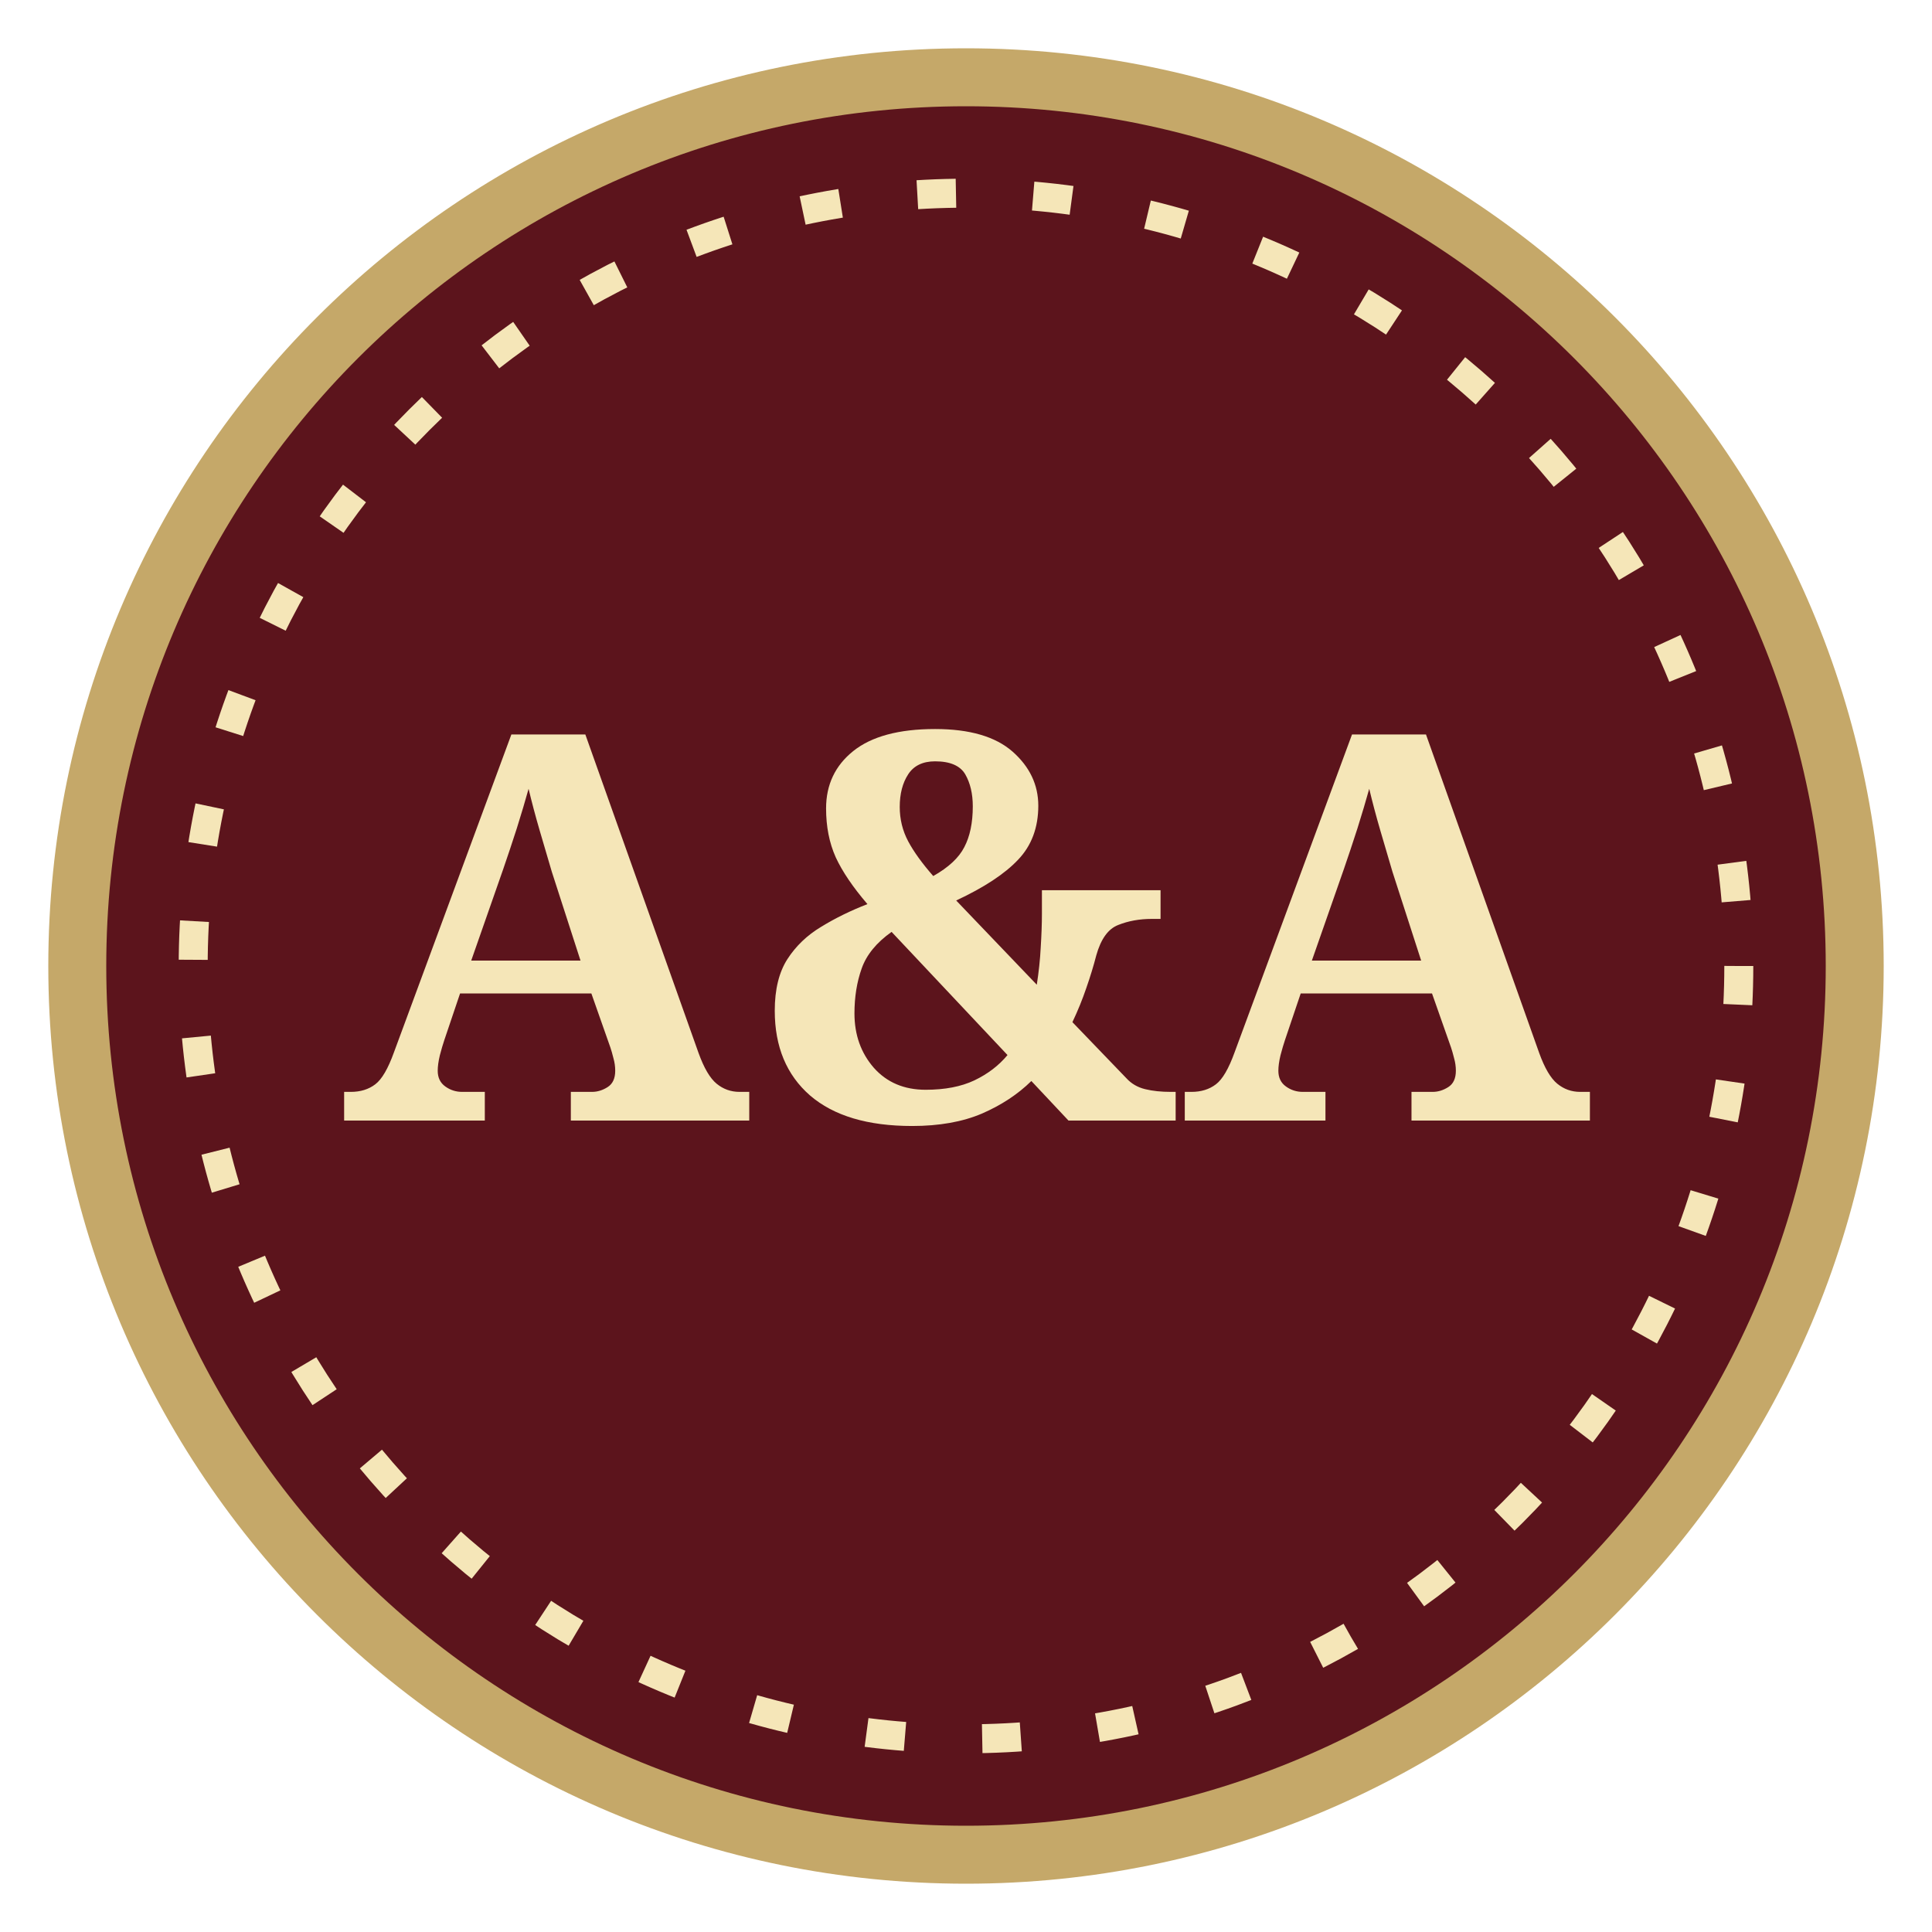
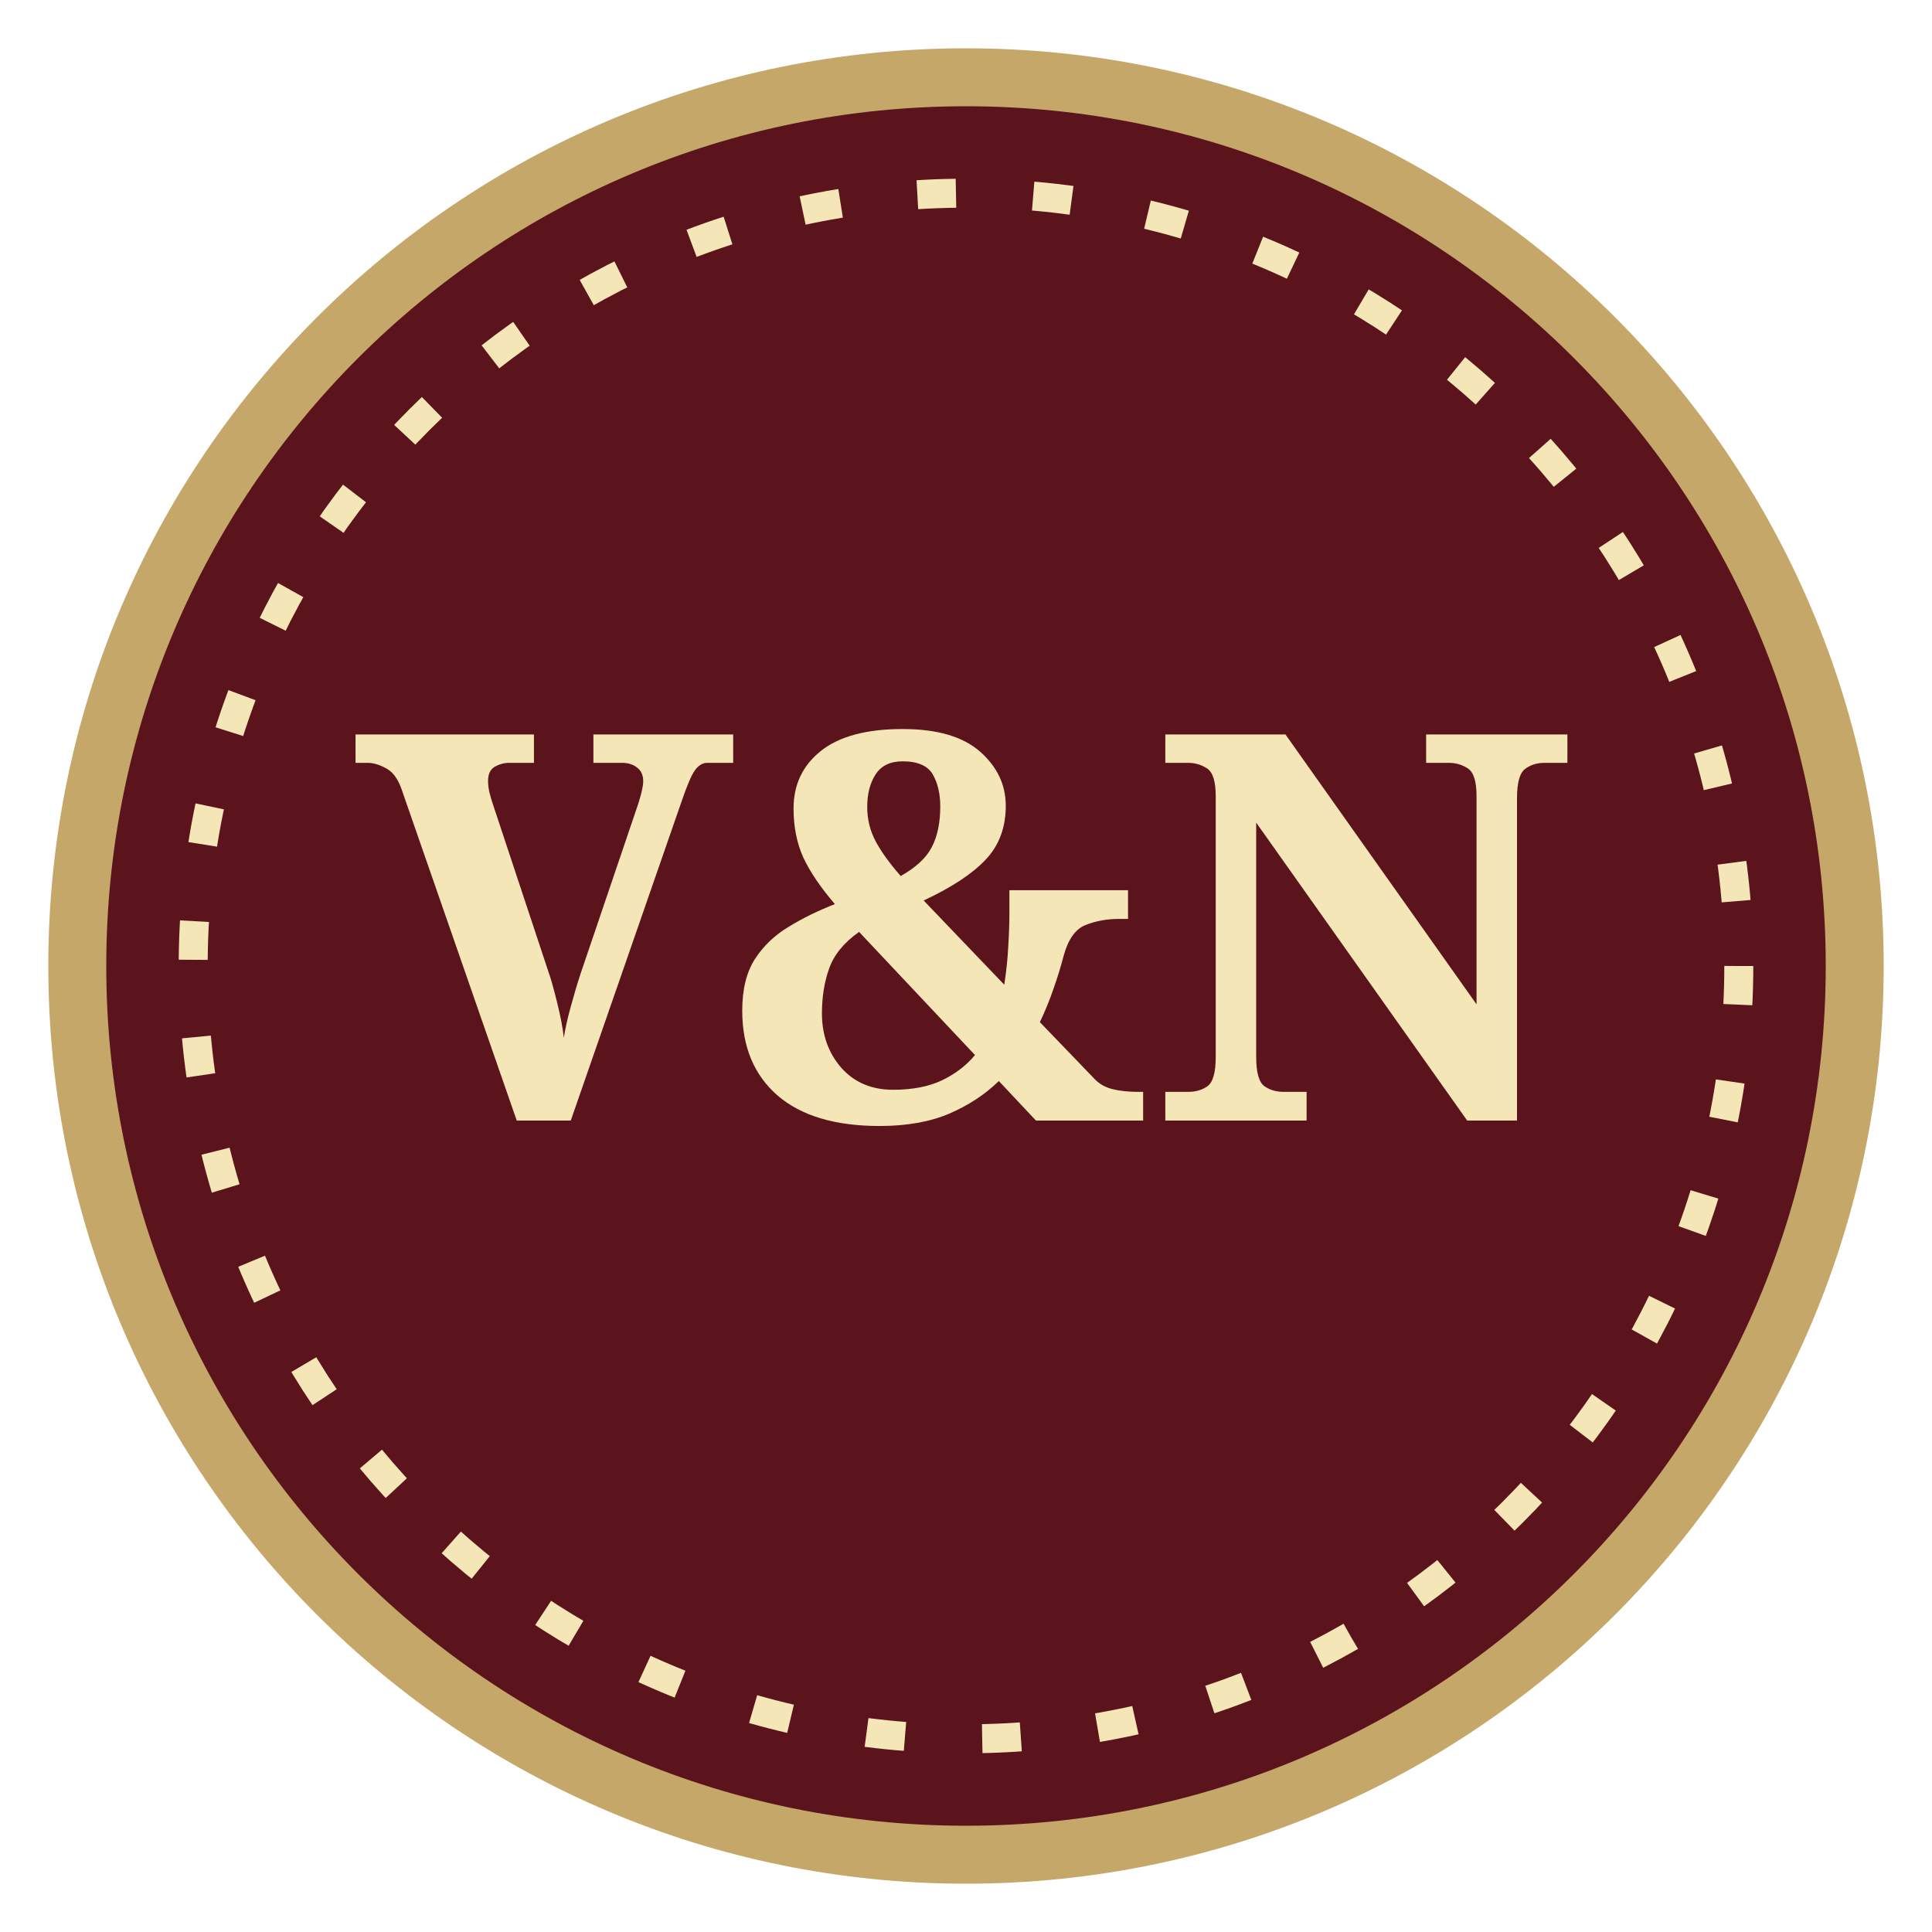
<svg xmlns="http://www.w3.org/2000/svg" viewBox="0 0 100 100">
  <circle cx="50" cy="50" r="46" fill="#5C141C" stroke="#C5A869" stroke-width="3" />
  <circle cx="50" cy="50" r="40" fill="none" stroke="#F5E6B8" stroke-dasharray="2 4" stroke-width="1.5" />
-   <text x="50" y="58" font-family="'Cinzel', serif" font-size="28" font-weight="bold" fill="#F5E6B8" text-anchor="middle">A&amp;A</text>
+   <text x="50" y="58" font-family="'Cinzel', serif" font-size="28" font-weight="bold" fill="#F5E6B8" text-anchor="middle">V&amp;N</text>
</svg>
